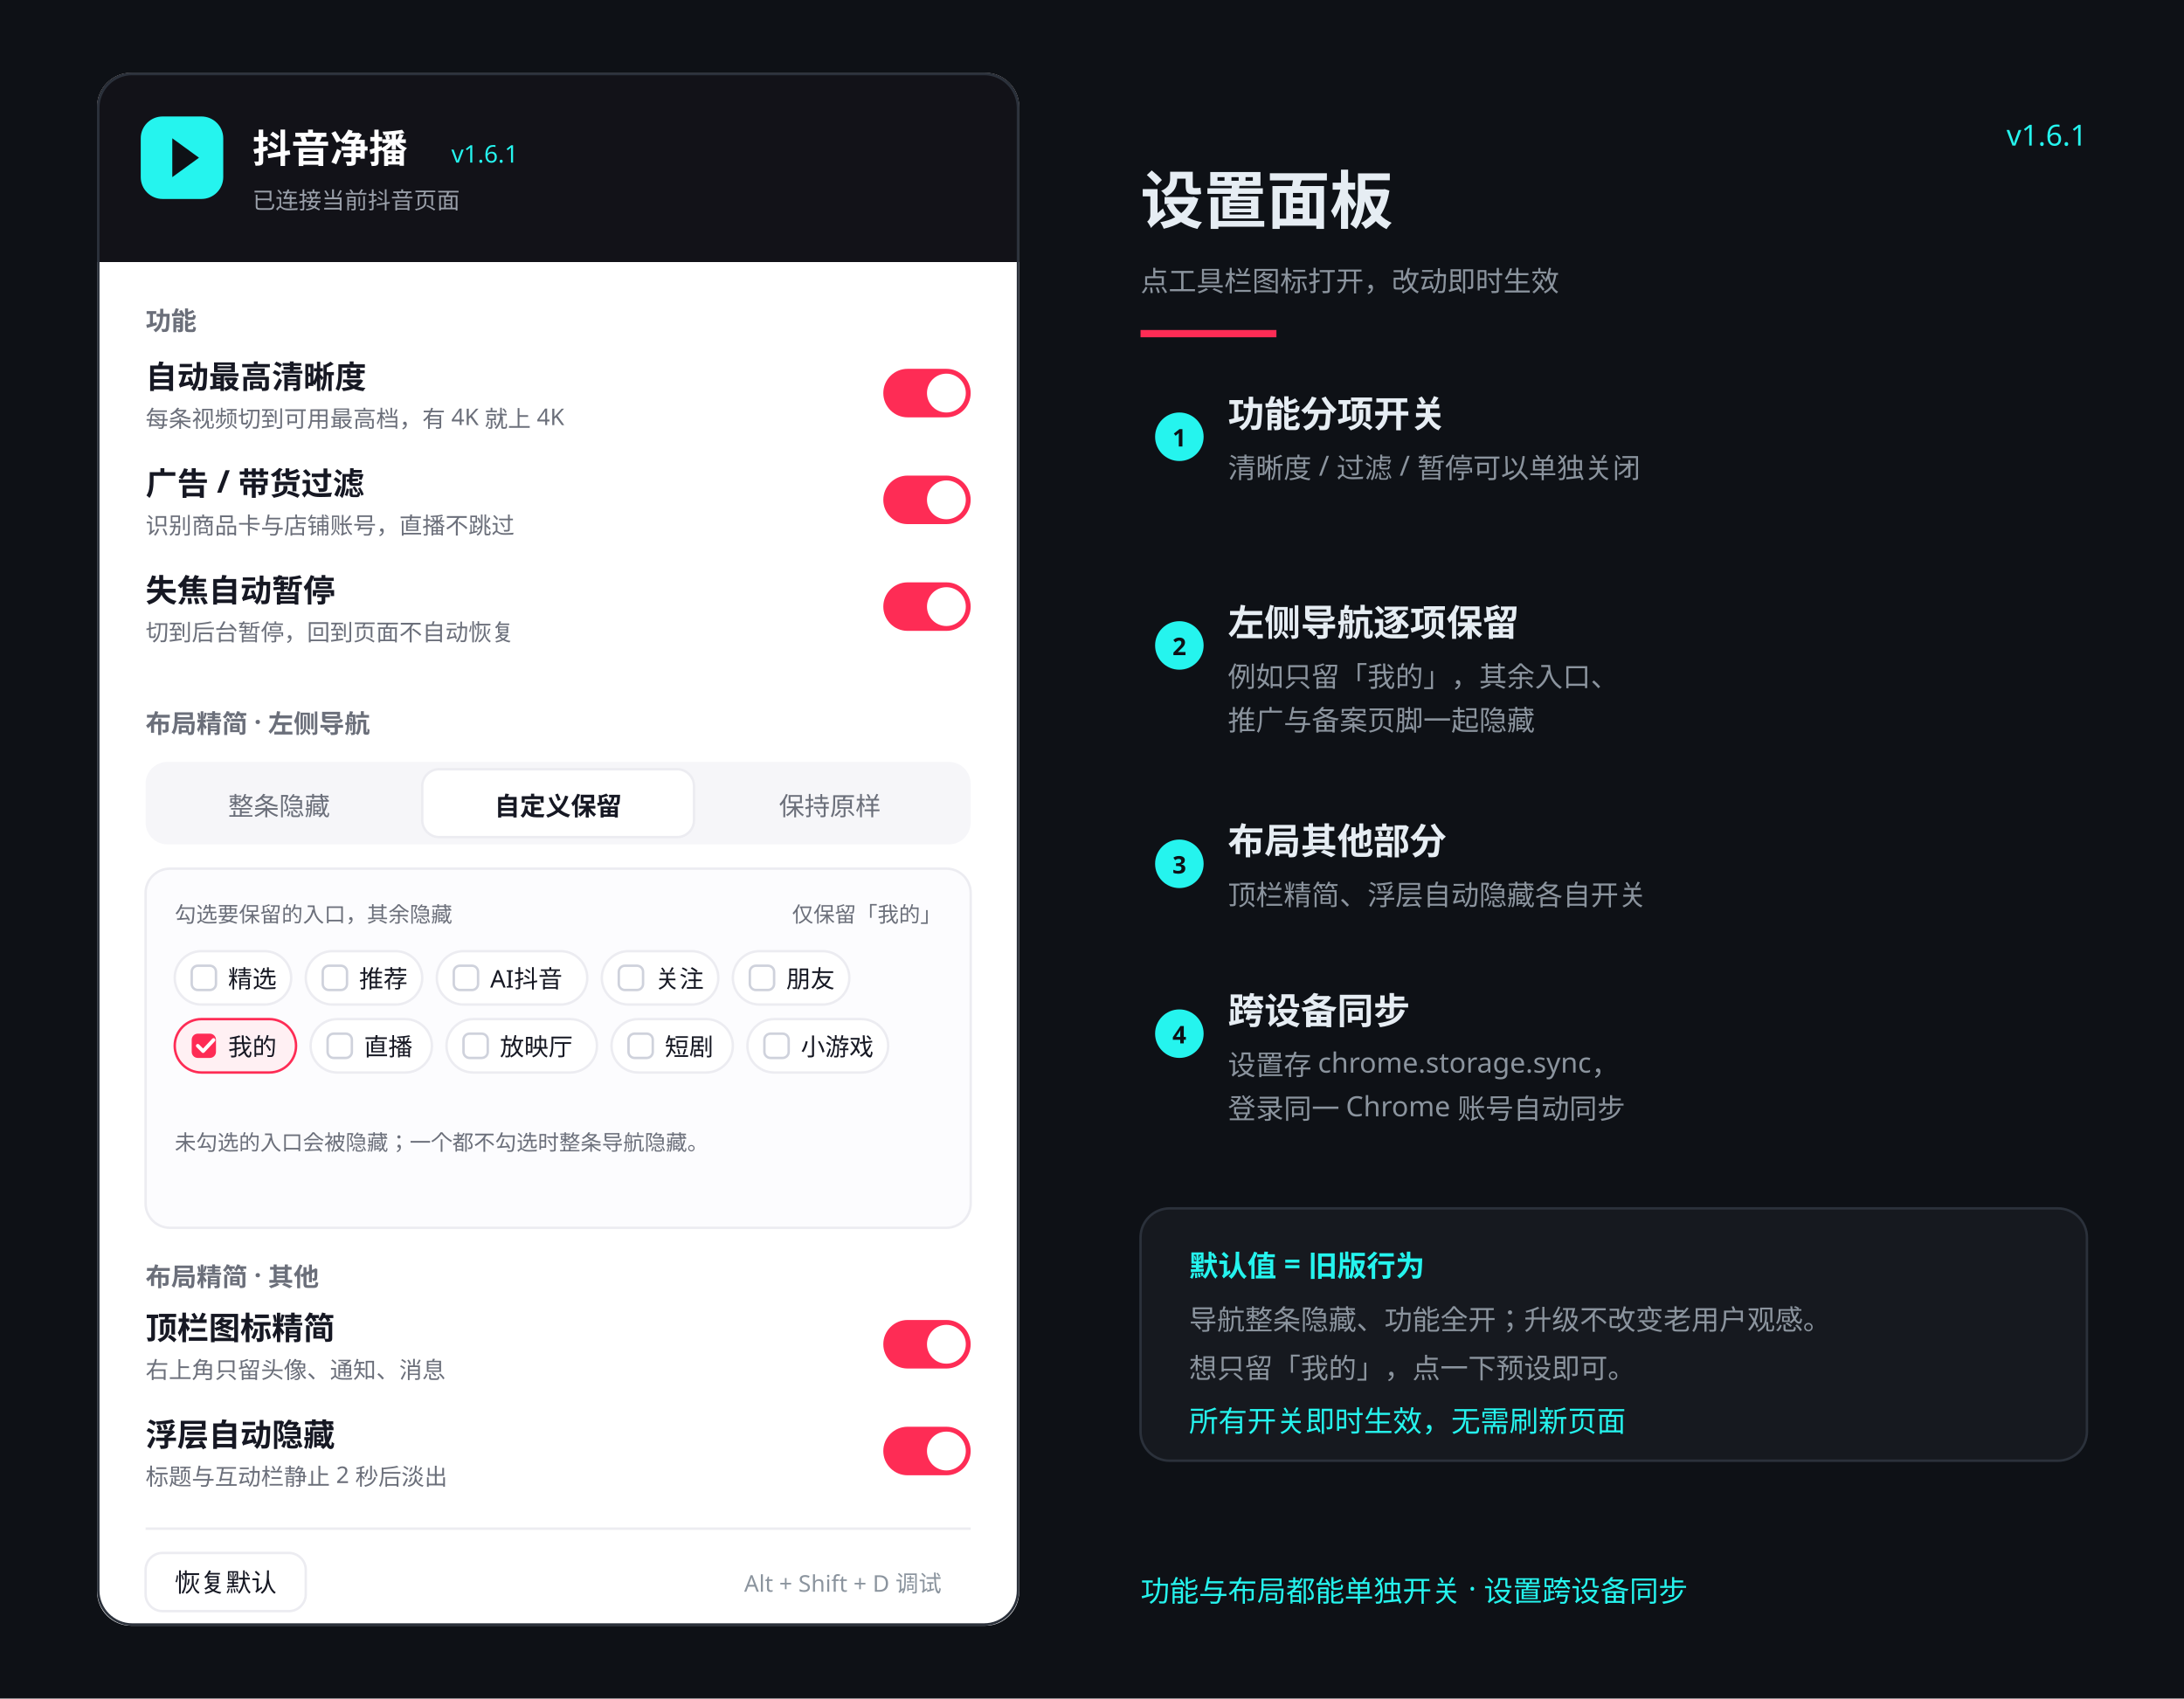
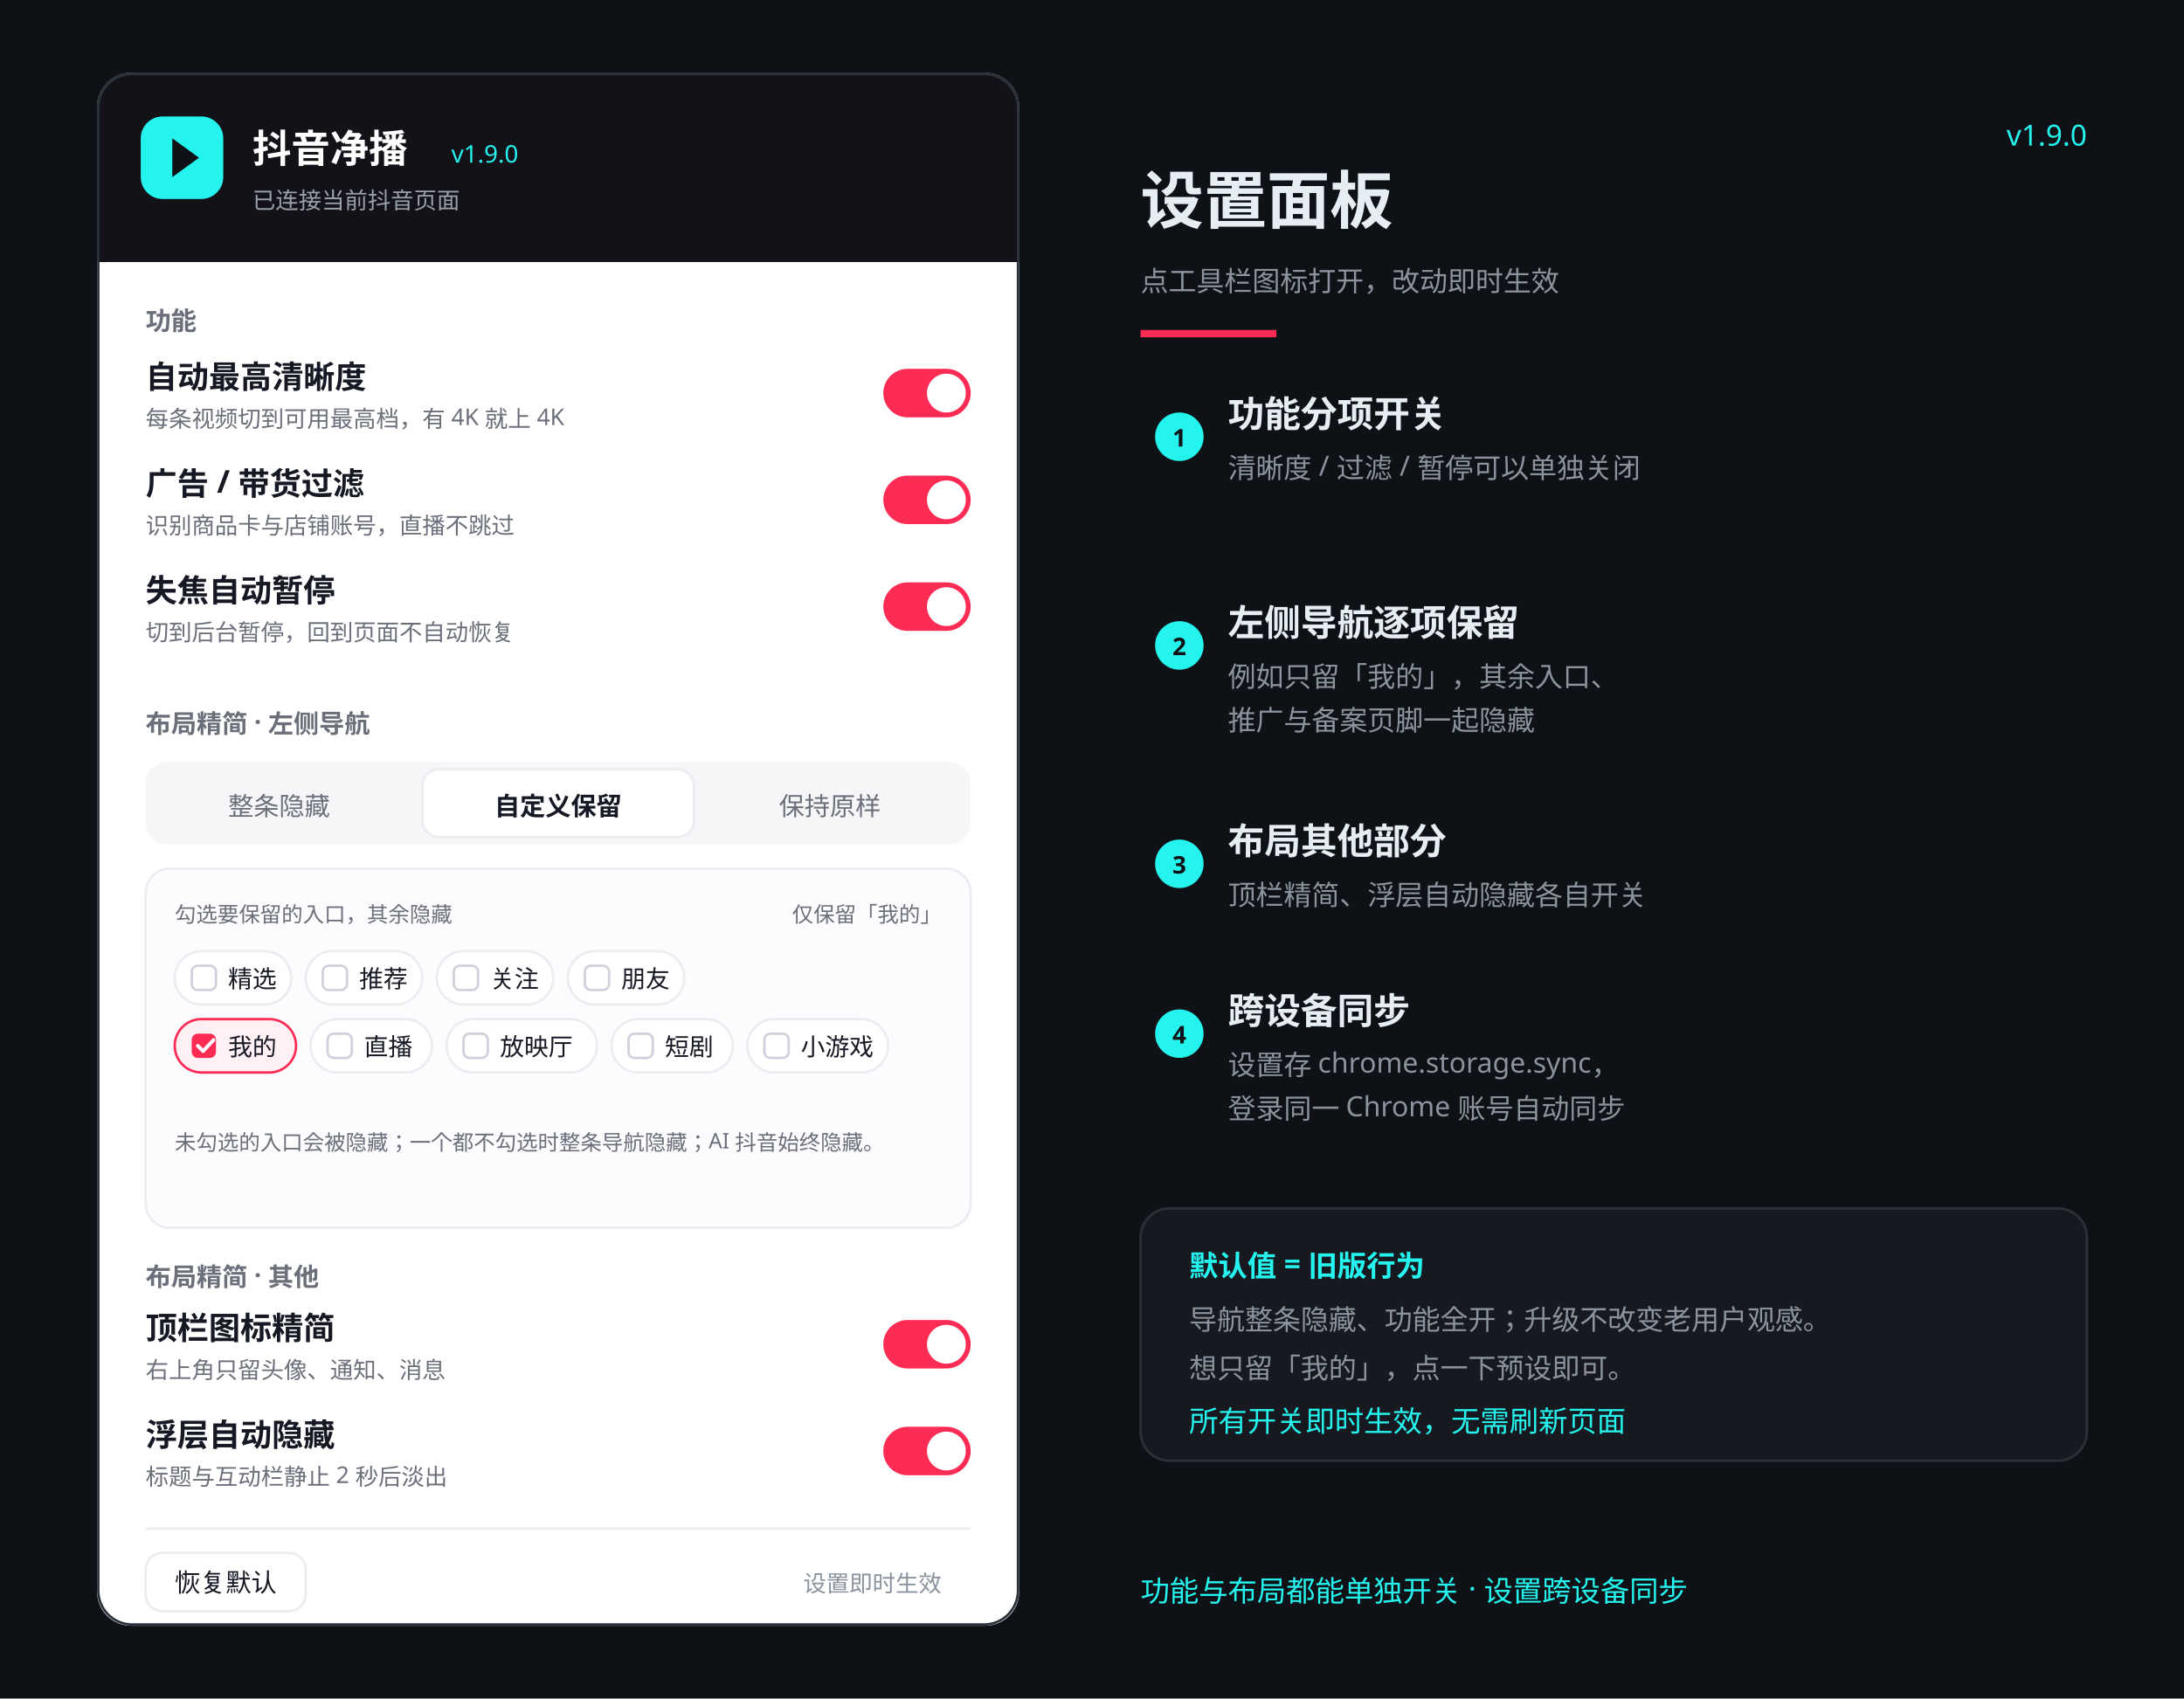
- <svg xmlns="http://www.w3.org/2000/svg" viewBox="0 0 900 700" width="900" height="700" role="img" aria-label="抖音净播 设置面板示意：功能分项开关与左侧导航逐项保留">
+ <svg xmlns="http://www.w3.org/2000/svg" viewBox="0 0 900 700" width="900" height="700" role="img" aria-label="抖音净播 设置面板示意：功能分项开关、进度条换色与左侧导航逐项保留">
  <defs>
    <style>
      .t { font-family: 'Microsoft YaHei', 'PingFang SC', 'Hiragino Sans GB', sans-serif; }
      .h1 { font-size: 26px; font-weight: 700; fill: #e6edf3; }
      .h2 { font-size: 15px; font-weight: 700; fill: #e6edf3; }
      .body { font-size: 11.5px; fill: #8b949e; }
      .label { font-size: 10.5px; font-weight: 700; fill: #6b6f7a; }
      .title { font-size: 13px; font-weight: 600; fill: #161823; }
      .desc { font-size: 9.5px; fill: #6b6f7a; }
      .chip { font-size: 10px; fill: #161823; }
      .hint { font-size: 8.8px; fill: #6b6f7a; }
      .small { font-size: 9.5px; fill: #8b949e; }
      .num { font-size: 10px; font-weight: 700; fill: #0e1116; }
      .tag { font-size: 12px; fill: #25f4ee; }
      .accent { fill: #fe2c55; }
      .chipbox { fill: #ffffff; stroke: #ececf1; stroke-width: 1; }
      .cb { fill: #ffffff; stroke: #cfd2dc; stroke-width: 1; }
    </style>
    <clipPath id="pop">
      <rect x="40" y="30" width="380" height="640" rx="14" />
    </clipPath>
  </defs>
  <rect width="900" height="700" fill="#0e1116" />
  <g clip-path="url(#pop)">
    <rect x="40" y="30" width="380" height="640" fill="#ffffff" />
    <rect x="40" y="30" width="380" height="78" fill="#121218" />
    <rect x="58" y="48" width="34" height="34" rx="9" fill="#25f4ee" />
    <path d="M71 57 l11 8 -11 8 z" fill="#0e1116" />
    <text class="t" x="104" y="67" font-size="16" font-weight="700" fill="#ffffff">抖音净播</text>
-     <text class="t" x="186" y="67" font-size="10" fill="#25f4ee">v1.6.1</text>
+     <text class="t" x="186" y="67" font-size="10" fill="#25f4ee">v1.9.0</text>
    <text class="t" x="104" y="86" font-size="9.5" fill="#9aa0aa">已连接当前抖音页面</text>
    <text class="t label" x="60" y="136">功能</text>
    <text class="t title" x="60" y="160">自动最高清晰度</text>
    <text class="t desc" x="60" y="176">每条视频切到可用最高档，有 4K 就上 4K</text>
    <rect x="364" y="152" width="36" height="20" rx="10" class="accent" />
    <circle cx="390" cy="162" r="8" fill="#ffffff" />
    <text class="t title" x="60" y="204">广告 / 带货过滤</text>
    <text class="t desc" x="60" y="220">识别商品卡与店铺账号，直播不跳过</text>
    <rect x="364" y="196" width="36" height="20" rx="10" class="accent" />
    <circle cx="390" cy="206" r="8" fill="#ffffff" />
    <text class="t title" x="60" y="248">失焦自动暂停</text>
    <text class="t desc" x="60" y="264">切到后台暂停，回到页面不自动恢复</text>
    <rect x="364" y="240" width="36" height="20" rx="10" class="accent" />
    <circle cx="390" cy="250" r="8" fill="#ffffff" />
    <text class="t label" x="60" y="302">布局精简 · 左侧导航</text>
    <rect x="60" y="314" width="340" height="34" rx="9" fill="#f6f6f9" />
    <rect x="174" y="317" width="112" height="28" rx="7" fill="#ffffff" stroke="#ececf1" />
    <text class="t" x="115" y="336" font-size="10.5" fill="#6b6f7a" text-anchor="middle">整条隐藏</text>
    <text class="t" x="230" y="336" font-size="10.5" font-weight="600" fill="#161823" text-anchor="middle">自定义保留</text>
    <text class="t" x="342" y="336" font-size="10.5" fill="#6b6f7a" text-anchor="middle">保持原样</text>
    <rect x="60" y="358" width="340" height="148" rx="10" fill="#fcfcfe" stroke="#ececf1" />
    <text class="t hint" x="72" y="380">勾选要保留的入口，其余隐藏</text>
    <text class="t hint" x="388" y="380" fill="#fe2c55" text-anchor="end">仅保留「我的」</text>
    <rect x="72" y="392" width="48" height="22" rx="11" class="chipbox" />
    <rect x="79" y="398" width="10" height="10" rx="2.5" class="cb" />
    <text class="t chip" x="94" y="407">精选</text>
    <rect x="126" y="392" width="48" height="22" rx="11" class="chipbox" />
    <rect x="133" y="398" width="10" height="10" rx="2.5" class="cb" />
    <text class="t chip" x="148" y="407">推荐</text>
-     <rect x="180" y="392" width="62" height="22" rx="11" class="chipbox" />
+     <rect x="180" y="392" width="48" height="22" rx="11" class="chipbox" />
    <rect x="187" y="398" width="10" height="10" rx="2.5" class="cb" />
-     <text class="t chip" x="202" y="407">AI抖音</text>
-     <rect x="248" y="392" width="48" height="22" rx="11" class="chipbox" />
-     <rect x="255" y="398" width="10" height="10" rx="2.5" class="cb" />
-     <text class="t chip" x="270" y="407">关注</text>
-     <rect x="302" y="392" width="48" height="22" rx="11" class="chipbox" />
-     <rect x="309" y="398" width="10" height="10" rx="2.5" class="cb" />
-     <text class="t chip" x="324" y="407">朋友</text>
+     <text class="t chip" x="202" y="407">关注</text>
+     <rect x="234" y="392" width="48" height="22" rx="11" class="chipbox" />
+     <rect x="241" y="398" width="10" height="10" rx="2.5" class="cb" />
+     <text class="t chip" x="256" y="407">朋友</text>
    <rect x="72" y="420" width="50" height="22" rx="11" fill="#fff0f3" stroke="#fe2c55" />
    <rect x="79" y="426" width="10" height="10" rx="2.5" fill="#fe2c55" />
    <path d="M81.5 431 l2.2 2.2 4.3 -4.6" fill="none" stroke="#ffffff" stroke-width="1.5" stroke-linecap="round" stroke-linejoin="round" />
    <text class="t chip" x="94" y="435">我的</text>
    <rect x="128" y="420" width="50" height="22" rx="11" class="chipbox" />
    <rect x="135" y="426" width="10" height="10" rx="2.5" class="cb" />
    <text class="t chip" x="150" y="435">直播</text>
    <rect x="184" y="420" width="62" height="22" rx="11" class="chipbox" />
    <rect x="191" y="426" width="10" height="10" rx="2.5" class="cb" />
    <text class="t chip" x="206" y="435">放映厅</text>
    <rect x="252" y="420" width="50" height="22" rx="11" class="chipbox" />
    <rect x="259" y="426" width="10" height="10" rx="2.5" class="cb" />
    <text class="t chip" x="274" y="435">短剧</text>
    <rect x="308" y="420" width="58" height="22" rx="11" class="chipbox" />
    <rect x="315" y="426" width="10" height="10" rx="2.5" class="cb" />
    <text class="t chip" x="330" y="435">小游戏</text>
-     <text class="t hint" x="72" y="474">未勾选的入口会被隐藏；一个都不勾选时整条导航隐藏。</text>
+     <text class="t hint" x="72" y="474">未勾选的入口会被隐藏；一个都不勾选时整条导航隐藏；AI 抖音始终隐藏。</text>
    <text class="t label" x="60" y="530">布局精简 · 其他</text>
    <text class="t title" x="60" y="552">顶栏图标精简</text>
    <text class="t desc" x="60" y="568">右上角只留头像、通知、消息</text>
    <rect x="364" y="544" width="36" height="20" rx="10" class="accent" />
    <circle cx="390" cy="554" r="8" fill="#ffffff" />
    <text class="t title" x="60" y="596">浮层自动隐藏</text>
    <text class="t desc" x="60" y="612">标题与互动栏静止 2 秒后淡出</text>
    <rect x="364" y="588" width="36" height="20" rx="10" class="accent" />
    <circle cx="390" cy="598" r="8" fill="#ffffff" />
    <line x1="60" y1="630" x2="400" y2="630" stroke="#ececf1" />
    <rect x="60" y="640" width="66" height="24" rx="7" fill="#ffffff" stroke="#ececf1" />
    <text class="t" x="93" y="656" font-size="10.5" fill="#161823" text-anchor="middle">恢复默认</text>
-     <text class="t small" x="388" y="656" text-anchor="end">Alt + Shift + D 调试</text>
+     <text class="t small" x="388" y="656" text-anchor="end">设置即时生效</text>
  </g>
  <rect x="40.5" y="30.5" width="379" height="639" rx="14" fill="none" stroke="#2b313b" />
  <text class="t h1" x="470" y="92">设置面板</text>
  <text class="t body" x="470" y="120">点工具栏图标打开，改动即时生效</text>
  <rect x="470" y="136" width="56" height="3" fill="#fe2c55" />
-   <text class="t tag" x="860" y="60" text-anchor="end">v1.6.1</text>
+   <text class="t tag" x="860" y="60" text-anchor="end">v1.9.0</text>
  <circle cx="486" cy="180" r="10" fill="#25f4ee" />
  <text class="t num" x="486" y="184" text-anchor="middle">1</text>
  <text class="t h2" x="506" y="176">功能分项开关</text>
  <text class="t body" x="506" y="197">清晰度 / 过滤 / 暂停可以单独关闭</text>
  <circle cx="486" cy="266" r="10" fill="#25f4ee" />
  <text class="t num" x="486" y="270" text-anchor="middle">2</text>
  <text class="t h2" x="506" y="262">左侧导航逐项保留</text>
  <text class="t body" x="506" y="283">例如只留「我的」，其余入口、</text>
  <text class="t body" x="506" y="301">推广与备案页脚一起隐藏</text>
  <circle cx="486" cy="356" r="10" fill="#25f4ee" />
  <text class="t num" x="486" y="360" text-anchor="middle">3</text>
  <text class="t h2" x="506" y="352">布局其他部分</text>
  <text class="t body" x="506" y="373">顶栏精简、浮层自动隐藏各自开关</text>
  <circle cx="486" cy="426" r="10" fill="#25f4ee" />
  <text class="t num" x="486" y="430" text-anchor="middle">4</text>
  <text class="t h2" x="506" y="422">跨设备同步</text>
  <text class="t body" x="506" y="443">设置存 chrome.storage.sync，</text>
  <text class="t body" x="506" y="461">登录同一 Chrome 账号自动同步</text>
  <rect x="470" y="498" width="390" height="104" rx="12" fill="#16191f" stroke="#2b313b" />
  <text class="t" x="490" y="526" font-size="12" font-weight="700" fill="#25f4ee">默认值 = 旧版行为</text>
  <text class="t body" x="490" y="548">导航整条隐藏、功能全开；升级不改变老用户观感。</text>
  <text class="t body" x="490" y="568">想只留「我的」，点一下预设即可。</text>
  <text class="t tag" x="490" y="590">所有开关即时生效，无需刷新页面</text>
  <text class="t tag" x="470" y="660">功能与布局都能单独开关 · 设置跨设备同步</text>
</svg>
